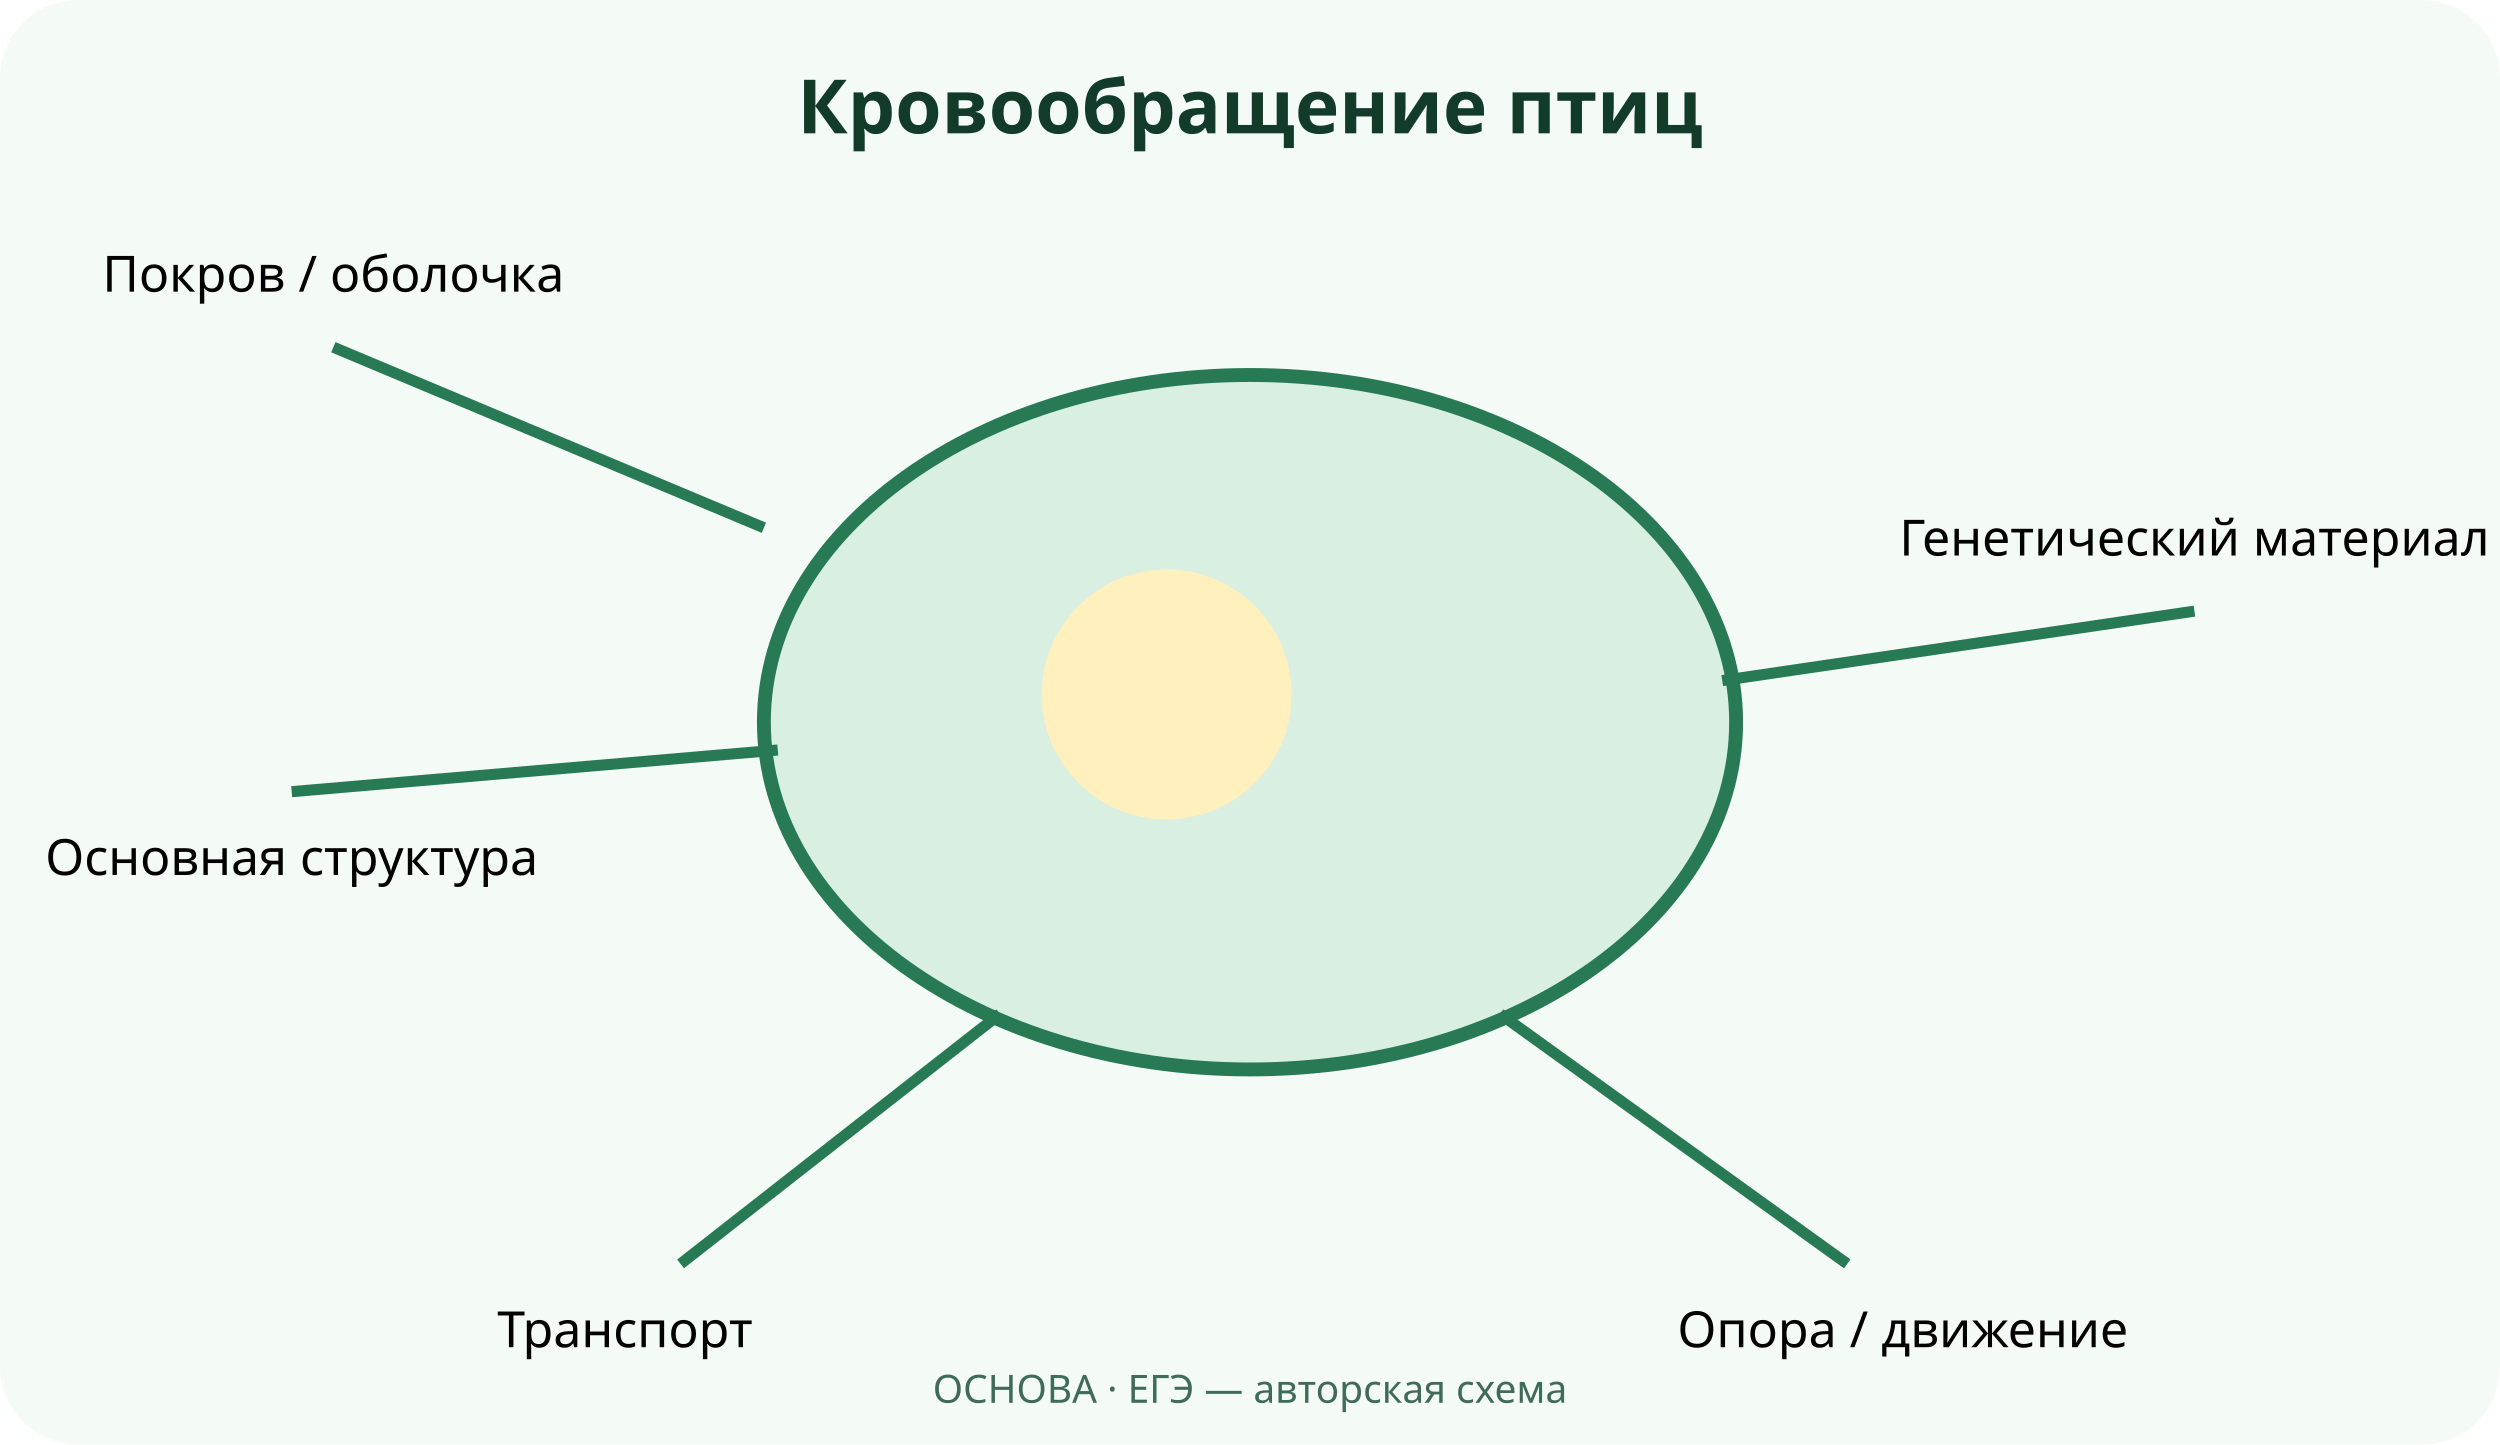
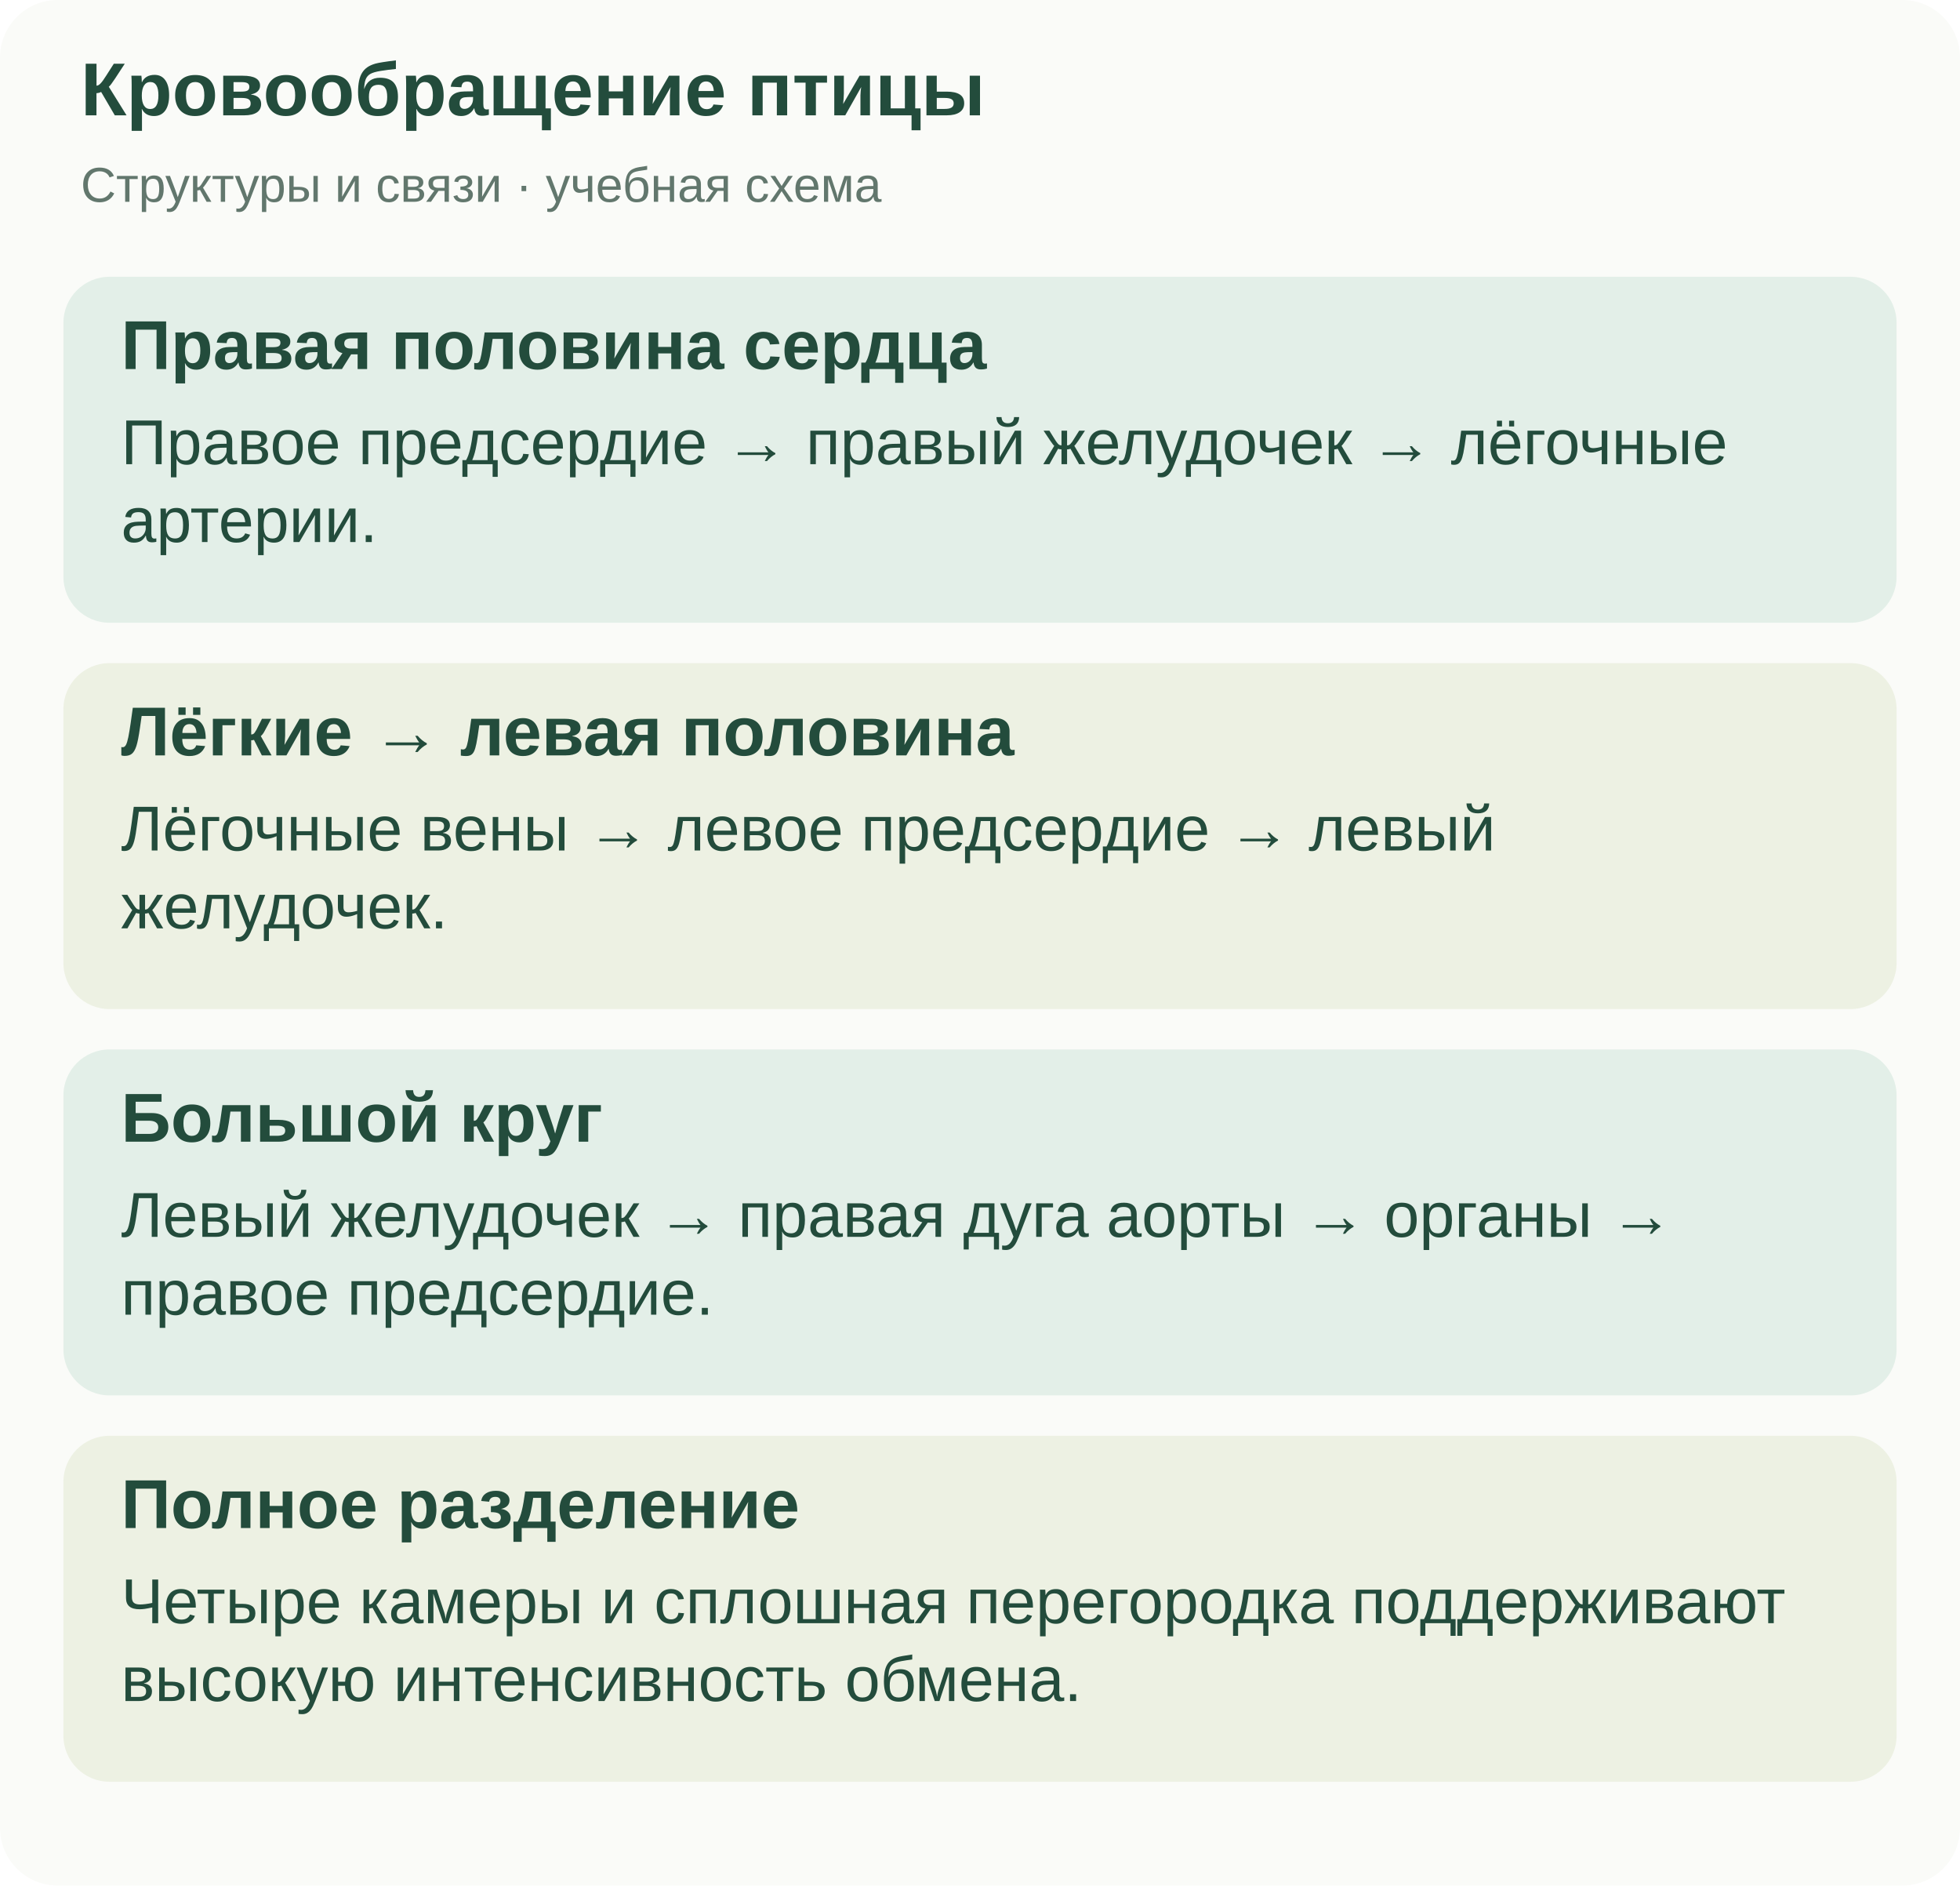
- <svg xmlns="http://www.w3.org/2000/svg" viewBox="0 0 900 520" role="img" aria-labelledby="t d">
-   <rect width="900" height="520" rx="28" fill="#f4fbf7" />
-   <text x="450" y="48" text-anchor="middle" font-family="sans-serif" font-size="27" font-weight="700" fill="#123b2a">Кровообращение птиц</text>
-   <g font-family="sans-serif" font-size="18" text-anchor="middle">
-     <ellipse cx="450" cy="260" rx="175" ry="125" fill="#d8efe1" stroke="#287a54" stroke-width="5" />
-     <circle cx="420" cy="250" r="45" fill="#fff0bd" />
-     <path d="M275 190L120 125M280 270L105 285M360 365L245 455M540 365L665 455M620 245L790 220" stroke="#287a54" stroke-width="4" />
-     <text x="120" y="105">Покров / оболочка</text>
-     <text x="105" y="315">Основная структура</text>
-     <text x="225" y="485">Транспорт</text>
-     <text x="685" y="485">Опора / движение</text>
-     <text x="790" y="200">Генетический материал</text>
+ <svg xmlns="http://www.w3.org/2000/svg" viewBox="0 0 680 654" role="img" aria-labelledby="t d">
+   <rect width="680" height="654" rx="20" fill="#fafbf8" />
+   <g font-family="Arial,sans-serif" fill="#234c3c">
+     <text x="28" y="40" font-size="26" font-weight="700">Кровообращение птицы</text>
+     <text x="28" y="70" font-size="17" fill="#62776d">Структуры и связи · учебная схема</text>
+     <rect x="22" y="96" width="636" height="120" rx="16" fill="#e3efe8" />
+     <text x="42" y="128" font-size="24" font-weight="700">Правая половина сердца</text>
+     <text x="42" y="161" font-size="22">Правое предсердие → правый желудочек → лёгочные</text>
+     <text x="42" y="188" font-size="22">артерии.</text>
+     <rect x="22" y="230" width="636" height="120" rx="16" fill="#edf1e3" />
+     <text x="42" y="262" font-size="24" font-weight="700">Лёгкие → левая половина</text>
+     <text x="42" y="295" font-size="22">Лёгочные вены → левое предсердие → левый</text>
+     <text x="42" y="322" font-size="22">желудочек.</text>
+     <rect x="22" y="364" width="636" height="120" rx="16" fill="#e3efe8" />
+     <text x="42" y="396" font-size="24" font-weight="700">Большой круг</text>
+     <text x="42" y="429" font-size="22">Левый желудочек → правая дуга аорты → органы →</text>
+     <text x="42" y="456" font-size="22">правое предсердие.</text>
+     <rect x="22" y="498" width="636" height="120" rx="16" fill="#edf1e3" />
+     <text x="42" y="530" font-size="24" font-weight="700">Полное разделение</text>
+     <text x="42" y="563" font-size="22">Четыре камеры и сплошная перегородка поддерживают</text>
+     <text x="42" y="590" font-size="22">высокую интенсивность обмена.</text>
  </g>
-   <defs>
-     <marker id="a" markerWidth="10" markerHeight="10" refX="9" refY="3" orient="auto">
-       <path d="M0 0L10 3L0 6Z" fill="#287a54" />
-     </marker>
-   </defs>
-   <text x="450" y="505" text-anchor="middle" font-family="sans-serif" font-size="14" fill="#406b58">ОСНОВА · ЕГЭ — авторская схема</text>
</svg>
